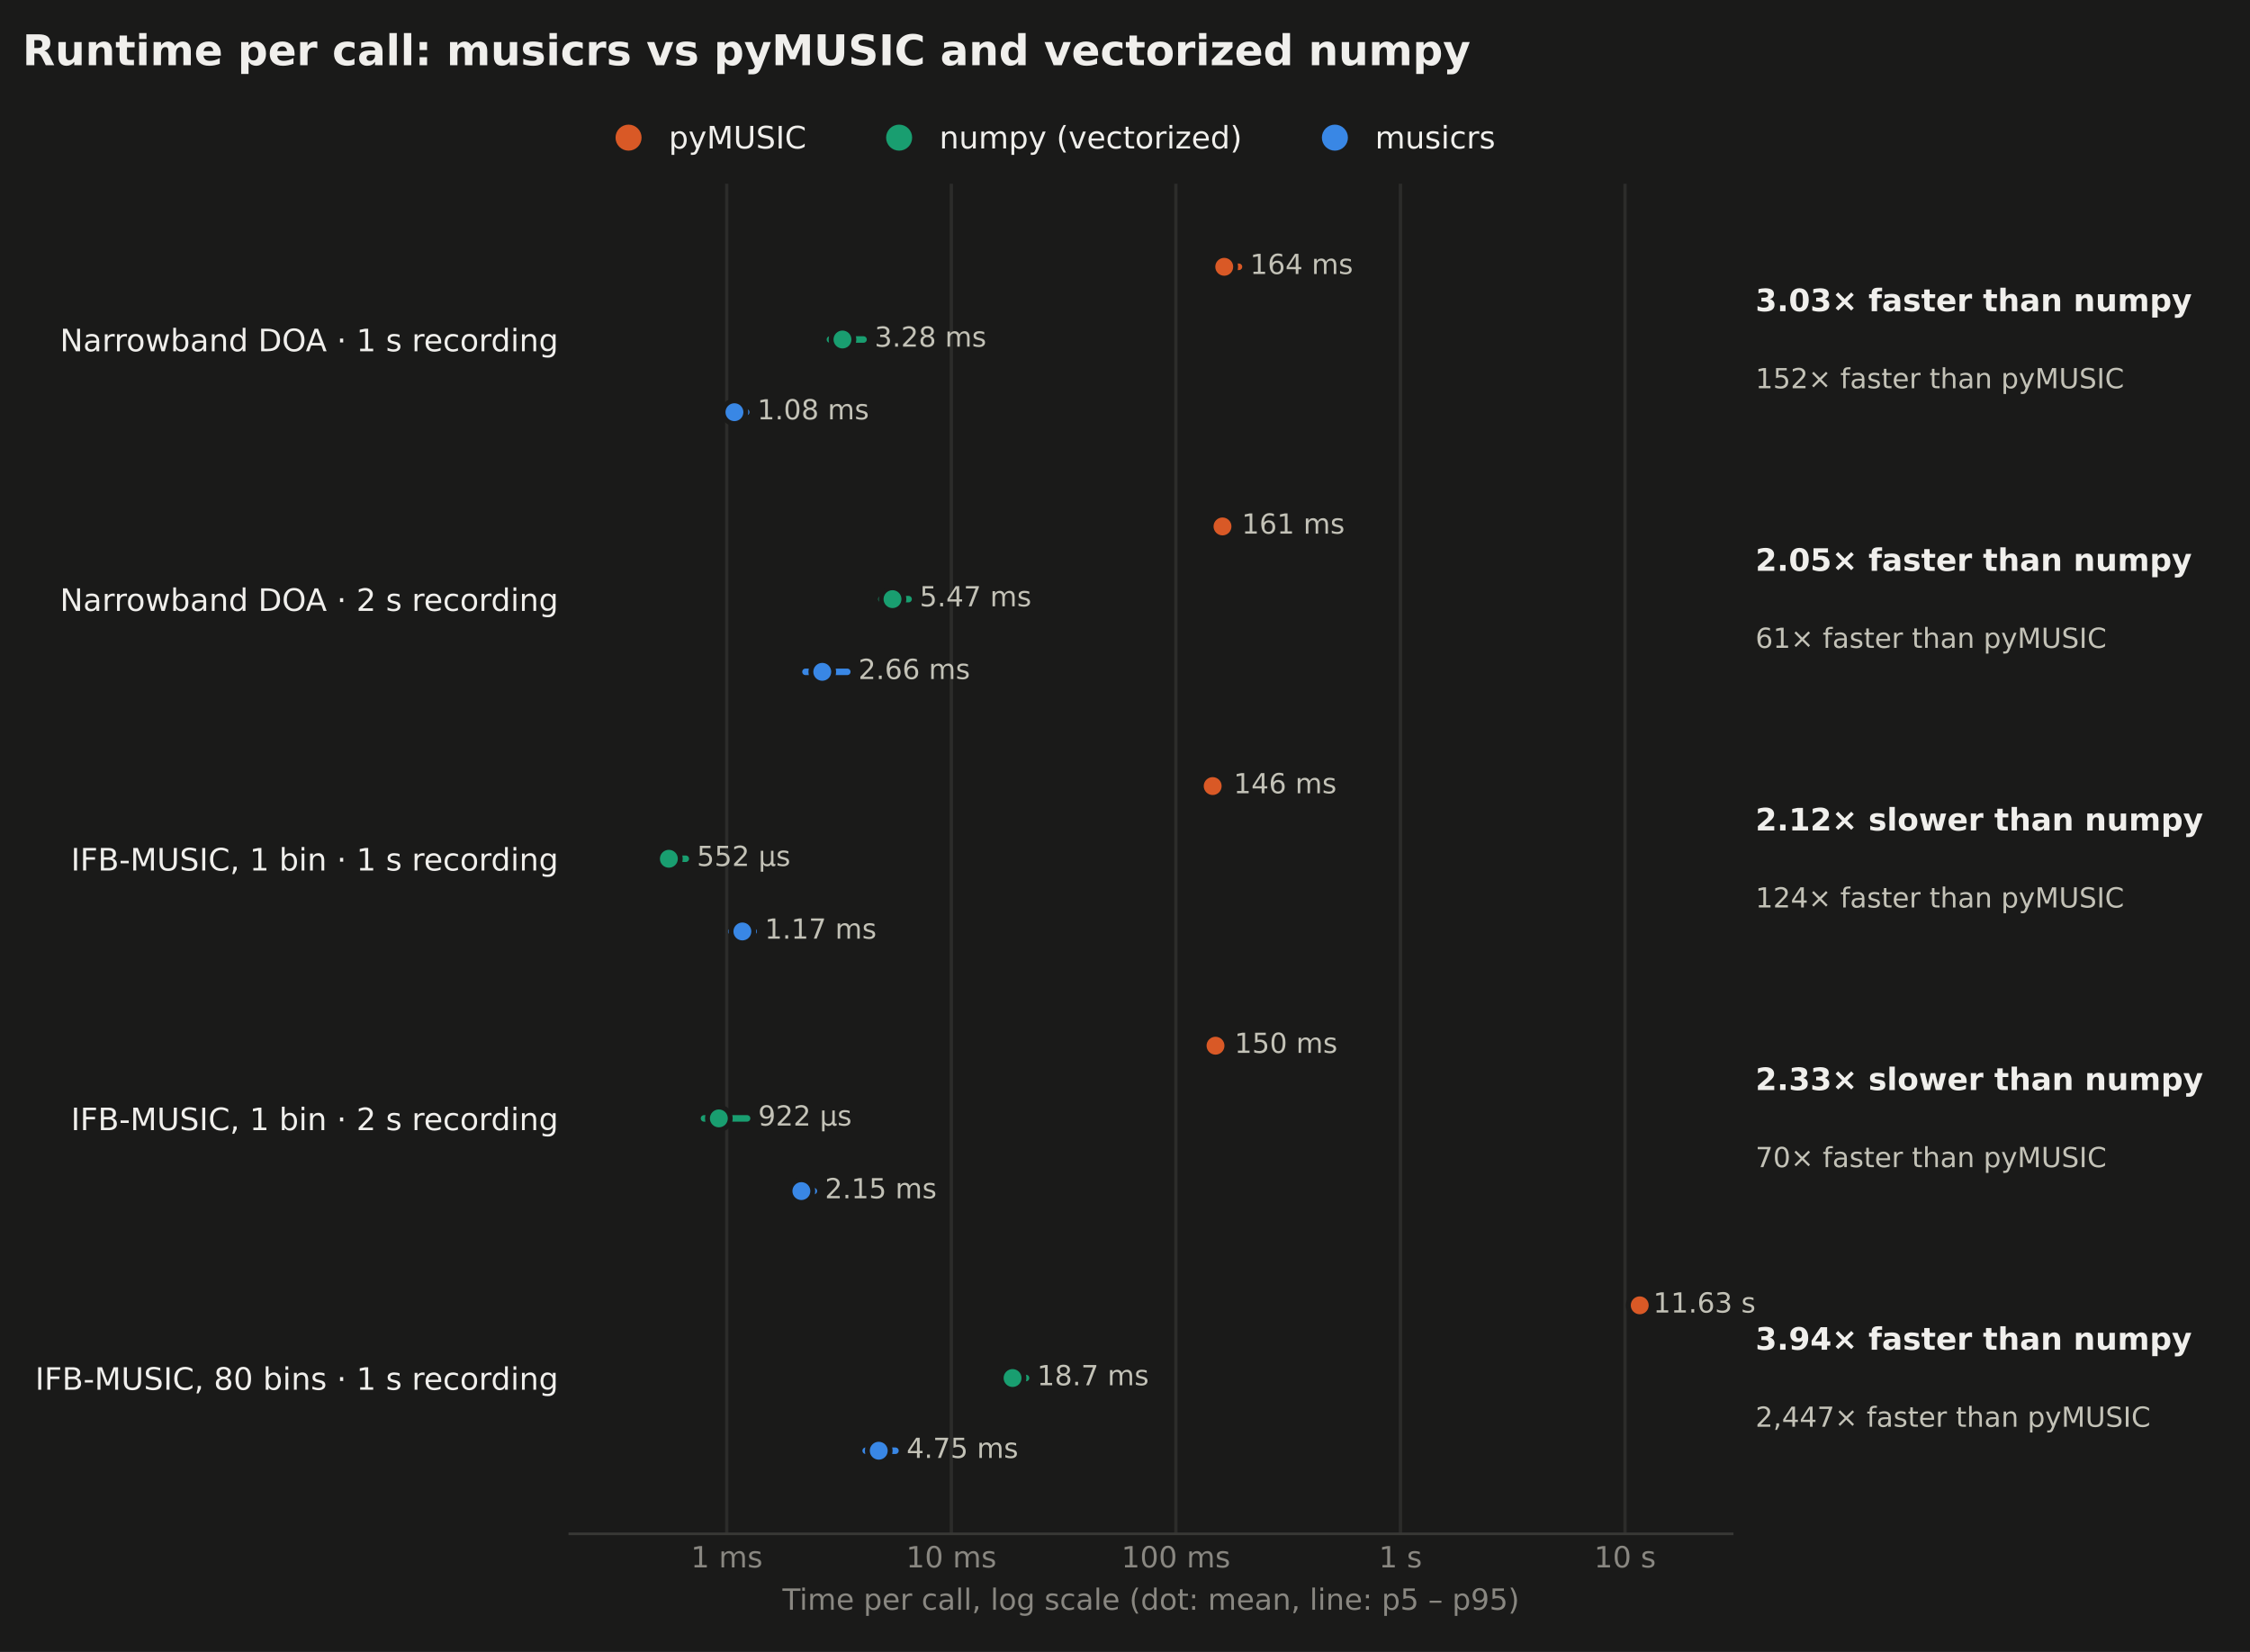
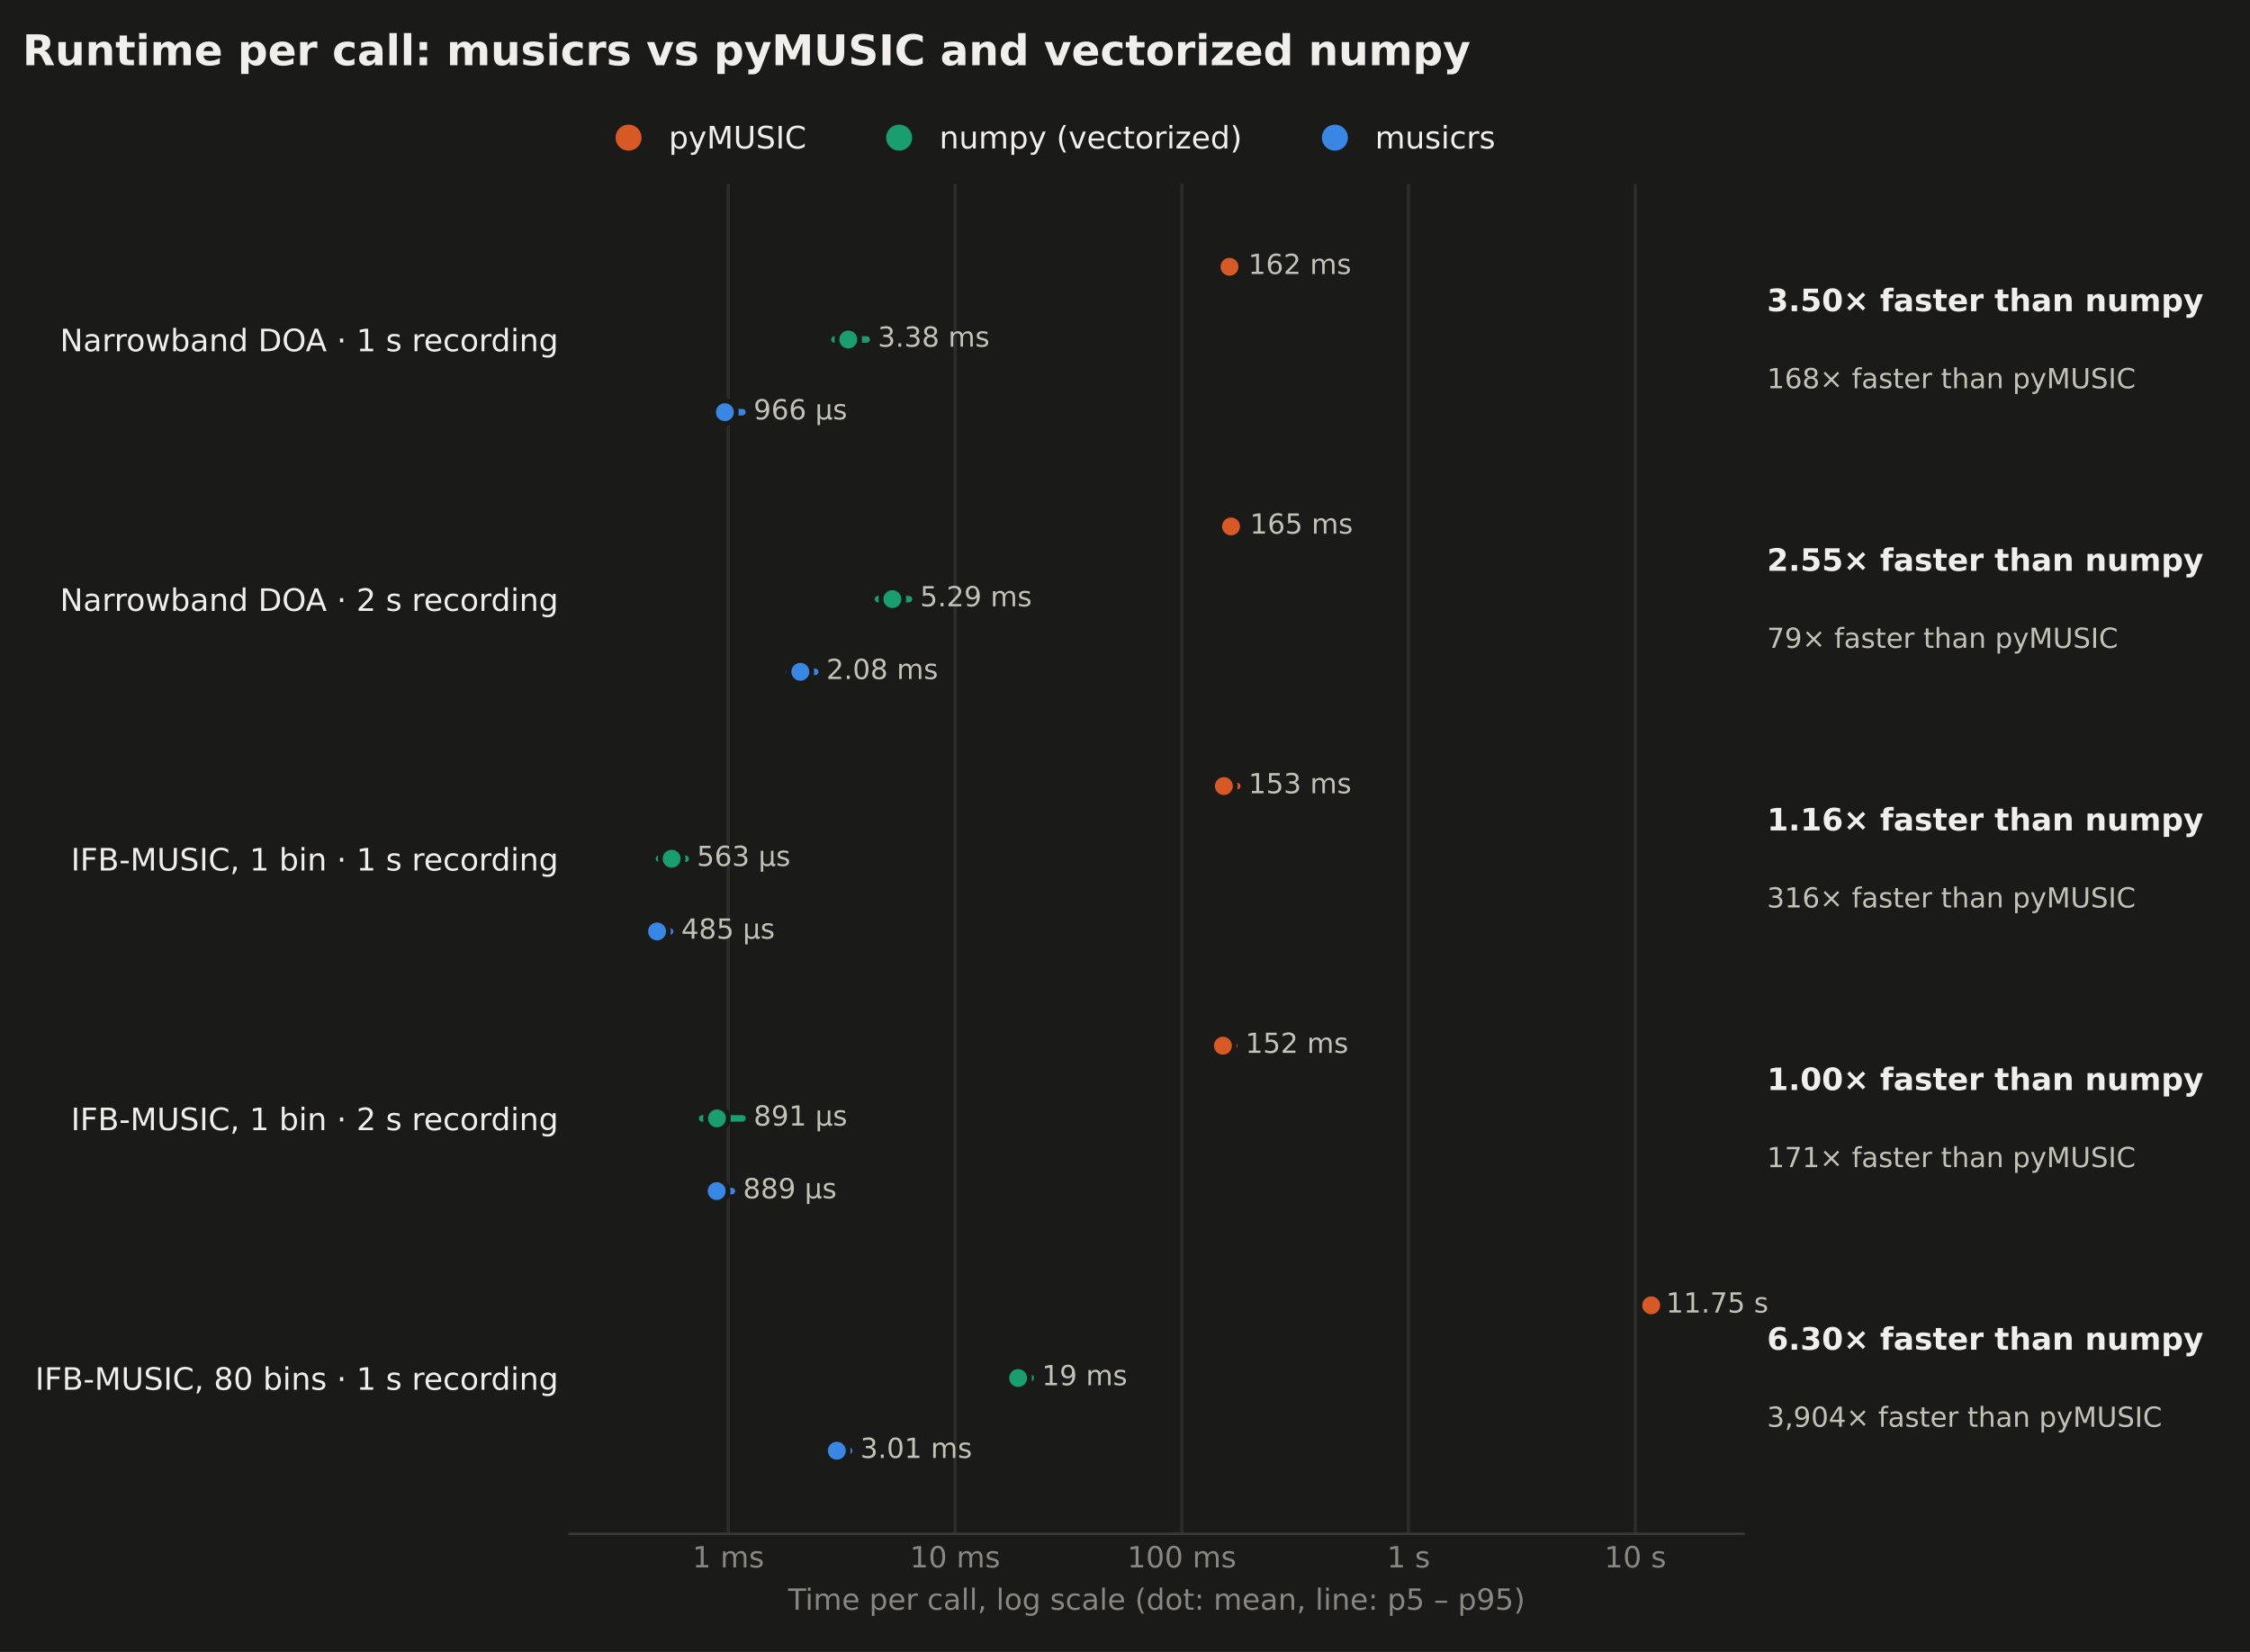
<svg xmlns="http://www.w3.org/2000/svg" xmlns:xlink="http://www.w3.org/1999/xlink" width="691.2pt" height="507.6pt" viewBox="0 0 691.2 507.6" version="1.1">
  <defs>
    <style type="text/css">*{stroke-linejoin: round; stroke-linecap: butt}</style>
  </defs>
  <g id="figure_1">
    <g id="patch_1">
      <path d="M 0 507.6  L 691.2 507.6  L 691.2 0  L 0 0  z " style="fill: #1a1a19" />
    </g>
    <g id="axes_1">
      <g id="patch_2">
-         <path d="M 175.043 471.299  L 532.128 471.299  L 532.128 56.452  L 175.043 56.452  z " style="fill: #1a1a19" />
+         <path d="M 175.043 471.299  L 535.604 471.299  L 535.604 56.452  L 175.043 56.452  z " style="fill: #1a1a19" />
      </g>
      <g id="matplotlib.axis_1">
        <g id="xtick_1">
          <g id="line2d_1">
-             <path d="M 223.263 471.299  L 223.263 56.452  " clip-path="url(#p2c7acf822d)" style="fill: none; stroke: #2c2c2a; stroke-linecap: square" />
+             <path d="M 223.733 471.299  L 223.733 56.452  " clip-path="url(#pab9d8dab65)" style="fill: none; stroke: #2c2c2a; stroke-linecap: square" />
          </g>
          <g id="line2d_2" />
          <g id="text_1">
-             <text style="font-size: 9px; font-family: 'DejaVu Sans', 'Bitstream Vera Sans', 'Computer Modern Sans Serif', 'Lucida Grande', 'Verdana', 'Geneva', 'Lucid', 'Arial', 'Helvetica', 'Avant Garde', sans-serif; text-anchor: middle; fill: #898781" x="223.263" y="481.637" transform="rotate(-0 223.2631 481.6372)">1 ms</text>
+             <text style="font-size: 9px; font-family: 'DejaVu Sans', 'Bitstream Vera Sans', 'Computer Modern Sans Serif', 'Lucida Grande', 'Verdana', 'Geneva', 'Lucid', 'Arial', 'Helvetica', 'Avant Garde', sans-serif; text-anchor: middle; fill: #898781" x="223.733" y="481.637" transform="rotate(-0 223.7325 481.6372)">1 ms</text>
          </g>
        </g>
        <g id="xtick_2">
          <g id="line2d_3">
-             <path d="M 292.25 471.299  L 292.25 56.452  " clip-path="url(#p2c7acf822d)" style="fill: none; stroke: #2c2c2a; stroke-linecap: square" />
+             <path d="M 293.392 471.299  L 293.392 56.452  " clip-path="url(#pab9d8dab65)" style="fill: none; stroke: #2c2c2a; stroke-linecap: square" />
          </g>
          <g id="line2d_4" />
          <g id="text_2">
-             <text style="font-size: 9px; font-family: 'DejaVu Sans', 'Bitstream Vera Sans', 'Computer Modern Sans Serif', 'Lucida Grande', 'Verdana', 'Geneva', 'Lucid', 'Arial', 'Helvetica', 'Avant Garde', sans-serif; text-anchor: middle; fill: #898781" x="292.25" y="481.637" transform="rotate(-0 292.2504 481.6372)">10 ms</text>
+             <text style="font-size: 9px; font-family: 'DejaVu Sans', 'Bitstream Vera Sans', 'Computer Modern Sans Serif', 'Lucida Grande', 'Verdana', 'Geneva', 'Lucid', 'Arial', 'Helvetica', 'Avant Garde', sans-serif; text-anchor: middle; fill: #898781" x="293.392" y="481.637" transform="rotate(-0 293.3915 481.6372)">10 ms</text>
          </g>
        </g>
        <g id="xtick_3">
          <g id="line2d_5">
-             <path d="M 361.238 471.299  L 361.238 56.452  " clip-path="url(#p2c7acf822d)" style="fill: none; stroke: #2c2c2a; stroke-linecap: square" />
+             <path d="M 363.051 471.299  L 363.051 56.452  " clip-path="url(#pab9d8dab65)" style="fill: none; stroke: #2c2c2a; stroke-linecap: square" />
          </g>
          <g id="line2d_6" />
          <g id="text_3">
-             <text style="font-size: 9px; font-family: 'DejaVu Sans', 'Bitstream Vera Sans', 'Computer Modern Sans Serif', 'Lucida Grande', 'Verdana', 'Geneva', 'Lucid', 'Arial', 'Helvetica', 'Avant Garde', sans-serif; text-anchor: middle; fill: #898781" x="361.238" y="481.637" transform="rotate(-0 361.2378 481.6372)">100 ms</text>
+             <text style="font-size: 9px; font-family: 'DejaVu Sans', 'Bitstream Vera Sans', 'Computer Modern Sans Serif', 'Lucida Grande', 'Verdana', 'Geneva', 'Lucid', 'Arial', 'Helvetica', 'Avant Garde', sans-serif; text-anchor: middle; fill: #898781" x="363.051" y="481.637" transform="rotate(-0 363.0505 481.6372)">100 ms</text>
          </g>
        </g>
        <g id="xtick_4">
          <g id="line2d_7">
-             <path d="M 430.225 471.299  L 430.225 56.452  " clip-path="url(#p2c7acf822d)" style="fill: none; stroke: #2c2c2a; stroke-linecap: square" />
+             <path d="M 432.71 471.299  L 432.71 56.452  " clip-path="url(#pab9d8dab65)" style="fill: none; stroke: #2c2c2a; stroke-linecap: square" />
          </g>
          <g id="line2d_8" />
          <g id="text_4">
-             <text style="font-size: 9px; font-family: 'DejaVu Sans', 'Bitstream Vera Sans', 'Computer Modern Sans Serif', 'Lucida Grande', 'Verdana', 'Geneva', 'Lucid', 'Arial', 'Helvetica', 'Avant Garde', sans-serif; text-anchor: middle; fill: #898781" x="430.225" y="481.637" transform="rotate(-0 430.2252 481.6372)">1 s</text>
+             <text style="font-size: 9px; font-family: 'DejaVu Sans', 'Bitstream Vera Sans', 'Computer Modern Sans Serif', 'Lucida Grande', 'Verdana', 'Geneva', 'Lucid', 'Arial', 'Helvetica', 'Avant Garde', sans-serif; text-anchor: middle; fill: #898781" x="432.71" y="481.637" transform="rotate(-0 432.7095 481.6372)">1 s</text>
          </g>
        </g>
        <g id="xtick_5">
          <g id="line2d_9">
-             <path d="M 499.213 471.299  L 499.213 56.452  " clip-path="url(#p2c7acf822d)" style="fill: none; stroke: #2c2c2a; stroke-linecap: square" />
+             <path d="M 502.369 471.299  L 502.369 56.452  " clip-path="url(#pab9d8dab65)" style="fill: none; stroke: #2c2c2a; stroke-linecap: square" />
          </g>
          <g id="line2d_10" />
          <g id="text_5">
-             <text style="font-size: 9px; font-family: 'DejaVu Sans', 'Bitstream Vera Sans', 'Computer Modern Sans Serif', 'Lucida Grande', 'Verdana', 'Geneva', 'Lucid', 'Arial', 'Helvetica', 'Avant Garde', sans-serif; text-anchor: middle; fill: #898781" x="499.213" y="481.637" transform="rotate(-0 499.2125 481.6372)">10 s</text>
+             <text style="font-size: 9px; font-family: 'DejaVu Sans', 'Bitstream Vera Sans', 'Computer Modern Sans Serif', 'Lucida Grande', 'Verdana', 'Geneva', 'Lucid', 'Arial', 'Helvetica', 'Avant Garde', sans-serif; text-anchor: middle; fill: #898781" x="502.369" y="481.637" transform="rotate(-0 502.3685 481.6372)">10 s</text>
          </g>
        </g>
        <g id="text_6">
-           <text style="font-size: 9px; font-family: 'DejaVu Sans', 'Bitstream Vera Sans', 'Computer Modern Sans Serif', 'Lucida Grande', 'Verdana', 'Geneva', 'Lucid', 'Arial', 'Helvetica', 'Avant Garde', sans-serif; text-anchor: middle; fill: #898781" x="353.585" y="494.638" transform="rotate(-0 353.5854 494.6379)">Time per call, log scale (dot: mean, line: p5 – p95)</text>
+           <text style="font-size: 9px; font-family: 'DejaVu Sans', 'Bitstream Vera Sans', 'Computer Modern Sans Serif', 'Lucida Grande', 'Verdana', 'Geneva', 'Lucid', 'Arial', 'Helvetica', 'Avant Garde', sans-serif; text-anchor: middle; fill: #898781" x="355.324" y="494.638" transform="rotate(-0 355.3236 494.6379)">Time per call, log scale (dot: mean, line: p5 – p95)</text>
        </g>
      </g>
      <g id="matplotlib.axis_2">
        <g id="ytick_1">
          <g id="line2d_11" />
          <g id="text_7">
            <text style="font-size: 9.5px; font-family: 'DejaVu Sans', 'Bitstream Vera Sans', 'Computer Modern Sans Serif', 'Lucida Grande', 'Verdana', 'Geneva', 'Lucid', 'Arial', 'Helvetica', 'Avant Garde', sans-serif; text-anchor: end; fill: #f0efec" x="171.543" y="427.042" transform="rotate(-0 171.543 427.0415)">IFB-MUSIC, 80 bins · 1 s recording</text>
          </g>
        </g>
        <g id="ytick_2">
          <g id="line2d_12" />
          <g id="text_8">
            <text style="font-size: 9.5px; font-family: 'DejaVu Sans', 'Bitstream Vera Sans', 'Computer Modern Sans Serif', 'Lucida Grande', 'Verdana', 'Geneva', 'Lucid', 'Arial', 'Helvetica', 'Avant Garde', sans-serif; text-anchor: end; fill: #f0efec" x="171.543" y="347.263" transform="rotate(-0 171.543 347.2632)">IFB-MUSIC, 1 bin · 2 s recording</text>
          </g>
        </g>
        <g id="ytick_3">
          <g id="line2d_13" />
          <g id="text_9">
            <text style="font-size: 9.5px; font-family: 'DejaVu Sans', 'Bitstream Vera Sans', 'Computer Modern Sans Serif', 'Lucida Grande', 'Verdana', 'Geneva', 'Lucid', 'Arial', 'Helvetica', 'Avant Garde', sans-serif; text-anchor: end; fill: #f0efec" x="171.543" y="267.485" transform="rotate(-0 171.543 267.4848)">IFB-MUSIC, 1 bin · 1 s recording</text>
          </g>
        </g>
        <g id="ytick_4">
          <g id="line2d_14" />
          <g id="text_10">
            <text style="font-size: 9.5px; font-family: 'DejaVu Sans', 'Bitstream Vera Sans', 'Computer Modern Sans Serif', 'Lucida Grande', 'Verdana', 'Geneva', 'Lucid', 'Arial', 'Helvetica', 'Avant Garde', sans-serif; text-anchor: end; fill: #f0efec" x="171.543" y="187.706" transform="rotate(-0 171.543 187.7064)">Narrowband DOA · 2 s recording</text>
          </g>
        </g>
        <g id="ytick_5">
          <g id="line2d_15" />
          <g id="text_11">
            <text style="font-size: 9.5px; font-family: 'DejaVu Sans', 'Bitstream Vera Sans', 'Computer Modern Sans Serif', 'Lucida Grande', 'Verdana', 'Geneva', 'Lucid', 'Arial', 'Helvetica', 'Avant Garde', sans-serif; text-anchor: end; fill: #f0efec" x="171.543" y="107.928" transform="rotate(-0 171.543 107.928)">Narrowband DOA · 1 s recording</text>
          </g>
        </g>
      </g>
      <g id="line2d_16">
-         <path d="M 374.01 81.981  L 380.615 81.981  " clip-path="url(#p2c7acf822d)" style="fill: none; stroke: #d95926; stroke-width: 2; stroke-linecap: round" />
+         <path d="M 375.965 81.981  L 380.05 81.981  " clip-path="url(#pab9d8dab65)" style="fill: none; stroke: #d95926; stroke-width: 2; stroke-linecap: round" />
      </g>
      <g id="line2d_17">
-         <path d="M 254.955 104.319  L 265.275 104.319  " clip-path="url(#p2c7acf822d)" style="fill: none; stroke: #199e70; stroke-width: 2; stroke-linecap: round" />
+         <path d="M 256.348 104.319  L 266.232 104.319  " clip-path="url(#pab9d8dab65)" style="fill: none; stroke: #199e70; stroke-width: 2; stroke-linecap: round" />
      </g>
      <g id="line2d_18">
-         <path d="M 222.731 126.657  L 229.239 126.657  " clip-path="url(#p2c7acf822d)" style="fill: none; stroke: #3987e5; stroke-width: 2; stroke-linecap: round" />
+         <path d="M 219.483 126.657  L 228.075 126.657  " clip-path="url(#pab9d8dab65)" style="fill: none; stroke: #3987e5; stroke-width: 2; stroke-linecap: round" />
      </g>
      <g id="line2d_19">
-         <path d="M 374.131 161.759  L 378.066 161.759  " clip-path="url(#p2c7acf822d)" style="fill: none; stroke: #d95926; stroke-width: 2; stroke-linecap: round" />
+         <path d="M 376.355 161.759  L 380.547 161.759  " clip-path="url(#pab9d8dab65)" style="fill: none; stroke: #d95926; stroke-width: 2; stroke-linecap: round" />
      </g>
      <g id="line2d_20">
-         <path d="M 270.747 184.097  L 279.115 184.097  " clip-path="url(#p2c7acf822d)" style="fill: none; stroke: #199e70; stroke-width: 2; stroke-linecap: round" />
+         <path d="M 269.73 184.097  L 279.222 184.097  " clip-path="url(#pab9d8dab65)" style="fill: none; stroke: #199e70; stroke-width: 2; stroke-linecap: round" />
      </g>
      <g id="line2d_21">
-         <path d="M 247.443 206.435  L 260.285 206.435  " clip-path="url(#p2c7acf822d)" style="fill: none; stroke: #3987e5; stroke-width: 2; stroke-linecap: round" />
+         <path d="M 242.539 206.435  L 250.412 206.435  " clip-path="url(#pab9d8dab65)" style="fill: none; stroke: #3987e5; stroke-width: 2; stroke-linecap: round" />
      </g>
      <g id="line2d_22">
-         <path d="M 371.496 241.538  L 375.569 241.538  " clip-path="url(#p2c7acf822d)" style="fill: none; stroke: #d95926; stroke-width: 2; stroke-linecap: round" />
+         <path d="M 373.62 241.538  L 380.1 241.538  " clip-path="url(#pab9d8dab65)" style="fill: none; stroke: #d95926; stroke-width: 2; stroke-linecap: round" />
      </g>
      <g id="line2d_23">
-         <path d="M 202.295 263.876  L 210.671 263.876  " clip-path="url(#p2c7acf822d)" style="fill: none; stroke: #199e70; stroke-width: 2; stroke-linecap: round" />
+         <path d="M 202.447 263.876  L 210.633 263.876  " clip-path="url(#pab9d8dab65)" style="fill: none; stroke: #199e70; stroke-width: 2; stroke-linecap: round" />
      </g>
      <g id="line2d_24">
-         <path d="M 224.642 286.213  L 231.536 286.213  " clip-path="url(#p2c7acf822d)" style="fill: none; stroke: #3987e5; stroke-width: 2; stroke-linecap: round" />
+         <path d="M 199.877 286.213  L 205.843 286.213  " clip-path="url(#pab9d8dab65)" style="fill: none; stroke: #3987e5; stroke-width: 2; stroke-linecap: round" />
      </g>
      <g id="line2d_25">
-         <path d="M 372.343 321.316  L 375.84 321.316  " clip-path="url(#p2c7acf822d)" style="fill: none; stroke: #d95926; stroke-width: 2; stroke-linecap: round" />
+         <path d="M 374.251 321.316  L 379.155 321.316  " clip-path="url(#pab9d8dab65)" style="fill: none; stroke: #d95926; stroke-width: 2; stroke-linecap: round" />
      </g>
      <g id="line2d_26">
-         <path d="M 216.267 343.654  L 229.503 343.654  " clip-path="url(#p2c7acf822d)" style="fill: none; stroke: #199e70; stroke-width: 2; stroke-linecap: round" />
+         <path d="M 215.702 343.654  L 228.09 343.654  " clip-path="url(#pab9d8dab65)" style="fill: none; stroke: #199e70; stroke-width: 2; stroke-linecap: round" />
      </g>
      <g id="line2d_27">
-         <path d="M 243.236 365.992  L 250.017 365.992  " clip-path="url(#p2c7acf822d)" style="fill: none; stroke: #3987e5; stroke-width: 2; stroke-linecap: round" />
+         <path d="M 217.431 365.992  L 224.824 365.992  " clip-path="url(#pab9d8dab65)" style="fill: none; stroke: #3987e5; stroke-width: 2; stroke-linecap: round" />
      </g>
      <g id="line2d_28">
-         <path d="M 503.07 401.094  L 504.467 401.094  " clip-path="url(#p2c7acf822d)" style="fill: none; stroke: #d95926; stroke-width: 2; stroke-linecap: round" />
+         <path d="M 506.302 401.094  L 508.361 401.094  " clip-path="url(#pab9d8dab65)" style="fill: none; stroke: #d95926; stroke-width: 2; stroke-linecap: round" />
      </g>
      <g id="line2d_29">
-         <path d="M 308.779 423.432  L 315.193 423.432  " clip-path="url(#p2c7acf822d)" style="fill: none; stroke: #199e70; stroke-width: 2; stroke-linecap: round" />
+         <path d="M 309.907 423.432  L 316.652 423.432  " clip-path="url(#pab9d8dab65)" style="fill: none; stroke: #199e70; stroke-width: 2; stroke-linecap: round" />
      </g>
      <g id="line2d_30">
-         <path d="M 265.933 445.77  L 275.08 445.77  " clip-path="url(#p2c7acf822d)" style="fill: none; stroke: #3987e5; stroke-width: 2; stroke-linecap: round" />
+         <path d="M 254.986 445.77  L 260.863 445.77  " clip-path="url(#pab9d8dab65)" style="fill: none; stroke: #3987e5; stroke-width: 2; stroke-linecap: round" />
      </g>
      <g id="patch_3">
-         <path d="M 175.043 471.299  L 532.128 471.299  " style="fill: none; stroke: #383835; stroke-width: 0.8; stroke-linejoin: miter; stroke-linecap: square" />
+         <path d="M 175.043 471.299  L 535.604 471.299  " style="fill: none; stroke: #383835; stroke-width: 0.8; stroke-linejoin: miter; stroke-linecap: square" />
      </g>
      <g id="line2d_31">
        <defs>
          <path id="mdb77d0ce9b" d="M 0 3.5  C 0.928 3.5 1.819 3.131 2.475 2.475  C 3.131 1.819 3.5 0.928 3.5 0  C 3.5 -0.928 3.131 -1.819 2.475 -2.475  C 1.819 -3.131 0.928 -3.5 0 -3.5  C -0.928 -3.5 -1.819 -3.131 -2.475 -2.475  C -3.131 -1.819 -3.5 -0.928 -3.5 0  C -3.5 0.928 -3.131 1.819 -2.475 2.475  C -1.819 3.131 -0.928 3.5 0 3.5  z " style="stroke: #1a1a19; stroke-width: 1.5" />
        </defs>
-         <g clip-path="url(#p2c7acf822d)">
-           <use xlink:href="#mdb77d0ce9b" x="376.085" y="81.981" style="fill: #d95926; stroke: #1a1a19; stroke-width: 1.5" />
+         <g clip-path="url(#pab9d8dab65)">
+           <use xlink:href="#mdb77d0ce9b" x="377.703" y="81.981" style="fill: #d95926; stroke: #1a1a19; stroke-width: 1.5" />
        </g>
      </g>
      <g id="text_12">
-         <text style="font-size: 8.5px; font-family: 'DejaVu Sans', 'Bitstream Vera Sans', 'Computer Modern Sans Serif', 'Lucida Grande', 'Verdana', 'Geneva', 'Lucid', 'Arial', 'Helvetica', 'Avant Garde', sans-serif; text-anchor: start; fill: #c3c2b7" x="384.01" y="84.189" transform="rotate(-0 384.01 84.18885)">164 ms</text>
+         <text style="font-size: 8.5px; font-family: 'DejaVu Sans', 'Bitstream Vera Sans', 'Computer Modern Sans Serif', 'Lucida Grande', 'Verdana', 'Geneva', 'Lucid', 'Arial', 'Helvetica', 'Avant Garde', sans-serif; text-anchor: start; fill: #c3c2b7" x="383.478" y="84.189" transform="rotate(-0 383.4784 84.18885)">162 ms</text>
      </g>
      <g id="line2d_32">
        <defs>
          <path id="me1e73bb695" d="M 0 3.5  C 0.928 3.5 1.819 3.131 2.475 2.475  C 3.131 1.819 3.5 0.928 3.5 0  C 3.5 -0.928 3.131 -1.819 2.475 -2.475  C 1.819 -3.131 0.928 -3.5 0 -3.5  C -0.928 -3.5 -1.819 -3.131 -2.475 -2.475  C -3.131 -1.819 -3.5 -0.928 -3.5 0  C -3.5 0.928 -3.131 1.819 -2.475 2.475  C -1.819 3.131 -0.928 3.5 0 3.5  z " style="stroke: #1a1a19; stroke-width: 1.5" />
        </defs>
-         <g clip-path="url(#p2c7acf822d)">
-           <use xlink:href="#me1e73bb695" x="258.809" y="104.319" style="fill: #199e70; stroke: #1a1a19; stroke-width: 1.5" />
+         <g clip-path="url(#pab9d8dab65)">
+           <use xlink:href="#me1e73bb695" x="260.594" y="104.319" style="fill: #199e70; stroke: #1a1a19; stroke-width: 1.5" />
        </g>
      </g>
      <g id="text_13">
-         <text style="font-size: 8.5px; font-family: 'DejaVu Sans', 'Bitstream Vera Sans', 'Computer Modern Sans Serif', 'Lucida Grande', 'Verdana', 'Geneva', 'Lucid', 'Arial', 'Helvetica', 'Avant Garde', sans-serif; text-anchor: start; fill: #c3c2b7" x="268.67" y="106.527" transform="rotate(-0 268.6703 106.5268)">3.28 ms</text>
+         <text style="font-size: 8.5px; font-family: 'DejaVu Sans', 'Bitstream Vera Sans', 'Computer Modern Sans Serif', 'Lucida Grande', 'Verdana', 'Geneva', 'Lucid', 'Arial', 'Helvetica', 'Avant Garde', sans-serif; text-anchor: start; fill: #c3c2b7" x="269.661" y="106.527" transform="rotate(-0 269.6608 106.5268)">3.38 ms</text>
      </g>
      <g id="line2d_33">
        <defs>
          <path id="md0294e7df1" d="M 0 3.5  C 0.928 3.5 1.819 3.131 2.475 2.475  C 3.131 1.819 3.5 0.928 3.5 0  C 3.5 -0.928 3.131 -1.819 2.475 -2.475  C 1.819 -3.131 0.928 -3.5 0 -3.5  C -0.928 -3.5 -1.819 -3.131 -2.475 -2.475  C -3.131 -1.819 -3.5 -0.928 -3.5 0  C -3.5 0.928 -3.131 1.819 -2.475 2.475  C -1.819 3.131 -0.928 3.5 0 3.5  z " style="stroke: #1a1a19; stroke-width: 1.5" />
        </defs>
-         <g clip-path="url(#p2c7acf822d)">
-           <use xlink:href="#md0294e7df1" x="225.618" y="126.657" style="fill: #3987e5; stroke: #1a1a19; stroke-width: 1.5" />
+         <g clip-path="url(#pab9d8dab65)">
+           <use xlink:href="#md0294e7df1" x="222.686" y="126.657" style="fill: #3987e5; stroke: #1a1a19; stroke-width: 1.5" />
        </g>
      </g>
      <g id="text_14">
-         <text style="font-size: 8.5px; font-family: 'DejaVu Sans', 'Bitstream Vera Sans', 'Computer Modern Sans Serif', 'Lucida Grande', 'Verdana', 'Geneva', 'Lucid', 'Arial', 'Helvetica', 'Avant Garde', sans-serif; text-anchor: start; fill: #c3c2b7" x="232.634" y="128.865" transform="rotate(-0 232.6344 128.8647)">1.08 ms</text>
+         <text style="font-size: 8.5px; font-family: 'DejaVu Sans', 'Bitstream Vera Sans', 'Computer Modern Sans Serif', 'Lucida Grande', 'Verdana', 'Geneva', 'Lucid', 'Arial', 'Helvetica', 'Avant Garde', sans-serif; text-anchor: start; fill: #c3c2b7" x="231.503" y="128.865" transform="rotate(-0 231.5032 128.8647)">966 µs</text>
      </g>
      <g id="text_15">
-         <text style="font-weight: 700; font-size: 9.5px; font-family: 'DejaVu Sans', 'Bitstream Vera Sans', 'Computer Modern Sans Serif', 'Lucida Grande', 'Verdana', 'Geneva', 'Lucid', 'Arial', 'Helvetica', 'Avant Garde', sans-serif; text-anchor: start; fill: #f0efec" x="539.27" y="95.618" transform="rotate(-0 539.2696 95.61795)">3.03× faster than numpy</text>
+         <text style="font-weight: 700; font-size: 9.5px; font-family: 'DejaVu Sans', 'Bitstream Vera Sans', 'Computer Modern Sans Serif', 'Lucida Grande', 'Verdana', 'Geneva', 'Lucid', 'Arial', 'Helvetica', 'Avant Garde', sans-serif; text-anchor: start; fill: #f0efec" x="542.816" y="95.618" transform="rotate(-0 542.8155 95.61795)">3.50× faster than numpy</text>
      </g>
      <g id="text_16">
-         <text style="font-size: 8.5px; font-family: 'DejaVu Sans', 'Bitstream Vera Sans', 'Computer Modern Sans Serif', 'Lucida Grande', 'Verdana', 'Geneva', 'Lucid', 'Arial', 'Helvetica', 'Avant Garde', sans-serif; text-anchor: start; fill: #c3c2b7" x="539.27" y="119.292" transform="rotate(-0 539.2696 119.2917)">152× faster than pyMUSIC</text>
+         <text style="font-size: 8.5px; font-family: 'DejaVu Sans', 'Bitstream Vera Sans', 'Computer Modern Sans Serif', 'Lucida Grande', 'Verdana', 'Geneva', 'Lucid', 'Arial', 'Helvetica', 'Avant Garde', sans-serif; text-anchor: start; fill: #c3c2b7" x="542.816" y="119.292" transform="rotate(-0 542.8155 119.2917)">168× faster than pyMUSIC</text>
      </g>
      <g id="line2d_34">
-         <g clip-path="url(#p2c7acf822d)">
-           <use xlink:href="#mdb77d0ce9b" x="375.551" y="161.759" style="fill: #d95926; stroke: #1a1a19; stroke-width: 1.5" />
+         <g clip-path="url(#pab9d8dab65)">
+           <use xlink:href="#mdb77d0ce9b" x="378.173" y="161.759" style="fill: #d95926; stroke: #1a1a19; stroke-width: 1.5" />
        </g>
      </g>
      <g id="text_17">
-         <text style="font-size: 8.5px; font-family: 'DejaVu Sans', 'Bitstream Vera Sans', 'Computer Modern Sans Serif', 'Lucida Grande', 'Verdana', 'Geneva', 'Lucid', 'Arial', 'Helvetica', 'Avant Garde', sans-serif; text-anchor: start; fill: #c3c2b7" x="381.461" y="163.967" transform="rotate(-0 381.4611 163.9672)">161 ms</text>
+         <text style="font-size: 8.5px; font-family: 'DejaVu Sans', 'Bitstream Vera Sans', 'Computer Modern Sans Serif', 'Lucida Grande', 'Verdana', 'Geneva', 'Lucid', 'Arial', 'Helvetica', 'Avant Garde', sans-serif; text-anchor: start; fill: #c3c2b7" x="383.975" y="163.967" transform="rotate(-0 383.9751 163.9672)">165 ms</text>
      </g>
      <g id="line2d_35">
-         <g clip-path="url(#p2c7acf822d)">
-           <use xlink:href="#me1e73bb695" x="274.179" y="184.097" style="fill: #199e70; stroke: #1a1a19; stroke-width: 1.5" />
+         <g clip-path="url(#pab9d8dab65)">
+           <use xlink:href="#me1e73bb695" x="274.132" y="184.097" style="fill: #199e70; stroke: #1a1a19; stroke-width: 1.5" />
        </g>
      </g>
      <g id="text_18">
-         <text style="font-size: 8.5px; font-family: 'DejaVu Sans', 'Bitstream Vera Sans', 'Computer Modern Sans Serif', 'Lucida Grande', 'Verdana', 'Geneva', 'Lucid', 'Arial', 'Helvetica', 'Avant Garde', sans-serif; text-anchor: start; fill: #c3c2b7" x="282.511" y="186.305" transform="rotate(-0 282.5108 186.3052)">5.47 ms</text>
+         <text style="font-size: 8.5px; font-family: 'DejaVu Sans', 'Bitstream Vera Sans', 'Computer Modern Sans Serif', 'Lucida Grande', 'Verdana', 'Geneva', 'Lucid', 'Arial', 'Helvetica', 'Avant Garde', sans-serif; text-anchor: start; fill: #c3c2b7" x="282.65" y="186.305" transform="rotate(-0 282.6502 186.3052)">5.29 ms</text>
      </g>
      <g id="line2d_36">
-         <g clip-path="url(#p2c7acf822d)">
-           <use xlink:href="#md0294e7df1" x="252.6" y="206.435" style="fill: #3987e5; stroke: #1a1a19; stroke-width: 1.5" />
+         <g clip-path="url(#pab9d8dab65)">
+           <use xlink:href="#md0294e7df1" x="245.869" y="206.435" style="fill: #3987e5; stroke: #1a1a19; stroke-width: 1.5" />
        </g>
      </g>
      <g id="text_19">
-         <text style="font-size: 8.5px; font-family: 'DejaVu Sans', 'Bitstream Vera Sans', 'Computer Modern Sans Serif', 'Lucida Grande', 'Verdana', 'Geneva', 'Lucid', 'Arial', 'Helvetica', 'Avant Garde', sans-serif; text-anchor: start; fill: #c3c2b7" x="263.681" y="208.643" transform="rotate(-0 263.6808 208.6431)">2.66 ms</text>
+         <text style="font-size: 8.5px; font-family: 'DejaVu Sans', 'Bitstream Vera Sans', 'Computer Modern Sans Serif', 'Lucida Grande', 'Verdana', 'Geneva', 'Lucid', 'Arial', 'Helvetica', 'Avant Garde', sans-serif; text-anchor: start; fill: #c3c2b7" x="253.84" y="208.643" transform="rotate(-0 253.8403 208.6431)">2.08 ms</text>
      </g>
      <g id="text_20">
-         <text style="font-weight: 700; font-size: 9.5px; font-family: 'DejaVu Sans', 'Bitstream Vera Sans', 'Computer Modern Sans Serif', 'Lucida Grande', 'Verdana', 'Geneva', 'Lucid', 'Arial', 'Helvetica', 'Avant Garde', sans-serif; text-anchor: start; fill: #f0efec" x="539.27" y="175.396" transform="rotate(-0 539.2696 175.3963)">2.05× faster than numpy</text>
+         <text style="font-weight: 700; font-size: 9.5px; font-family: 'DejaVu Sans', 'Bitstream Vera Sans', 'Computer Modern Sans Serif', 'Lucida Grande', 'Verdana', 'Geneva', 'Lucid', 'Arial', 'Helvetica', 'Avant Garde', sans-serif; text-anchor: start; fill: #f0efec" x="542.816" y="175.396" transform="rotate(-0 542.8155 175.3963)">2.55× faster than numpy</text>
      </g>
      <g id="text_21">
-         <text style="font-size: 8.5px; font-family: 'DejaVu Sans', 'Bitstream Vera Sans', 'Computer Modern Sans Serif', 'Lucida Grande', 'Verdana', 'Geneva', 'Lucid', 'Arial', 'Helvetica', 'Avant Garde', sans-serif; text-anchor: start; fill: #c3c2b7" x="539.27" y="199.07" transform="rotate(-0 539.2696 199.07)">61× faster than pyMUSIC</text>
+         <text style="font-size: 8.5px; font-family: 'DejaVu Sans', 'Bitstream Vera Sans', 'Computer Modern Sans Serif', 'Lucida Grande', 'Verdana', 'Geneva', 'Lucid', 'Arial', 'Helvetica', 'Avant Garde', sans-serif; text-anchor: start; fill: #c3c2b7" x="542.816" y="199.07" transform="rotate(-0 542.8155 199.07)">79× faster than pyMUSIC</text>
      </g>
      <g id="line2d_37">
-         <g clip-path="url(#p2c7acf822d)">
-           <use xlink:href="#mdb77d0ce9b" x="372.537" y="241.538" style="fill: #d95926; stroke: #1a1a19; stroke-width: 1.5" />
+         <g clip-path="url(#pab9d8dab65)">
+           <use xlink:href="#mdb77d0ce9b" x="375.973" y="241.538" style="fill: #d95926; stroke: #1a1a19; stroke-width: 1.5" />
        </g>
      </g>
      <g id="text_22">
-         <text style="font-size: 8.5px; font-family: 'DejaVu Sans', 'Bitstream Vera Sans', 'Computer Modern Sans Serif', 'Lucida Grande', 'Verdana', 'Geneva', 'Lucid', 'Arial', 'Helvetica', 'Avant Garde', sans-serif; text-anchor: start; fill: #c3c2b7" x="378.964" y="243.746" transform="rotate(-0 378.9645 243.7456)">146 ms</text>
+         <text style="font-size: 8.5px; font-family: 'DejaVu Sans', 'Bitstream Vera Sans', 'Computer Modern Sans Serif', 'Lucida Grande', 'Verdana', 'Geneva', 'Lucid', 'Arial', 'Helvetica', 'Avant Garde', sans-serif; text-anchor: start; fill: #c3c2b7" x="383.528" y="243.746" transform="rotate(-0 383.5281 243.7456)">153 ms</text>
      </g>
      <g id="line2d_38">
-         <g clip-path="url(#p2c7acf822d)">
-           <use xlink:href="#me1e73bb695" x="205.477" y="263.876" style="fill: #199e70; stroke: #1a1a19; stroke-width: 1.5" />
+         <g clip-path="url(#pab9d8dab65)">
+           <use xlink:href="#me1e73bb695" x="206.331" y="263.876" style="fill: #199e70; stroke: #1a1a19; stroke-width: 1.5" />
        </g>
      </g>
      <g id="text_23">
-         <text style="font-size: 8.5px; font-family: 'DejaVu Sans', 'Bitstream Vera Sans', 'Computer Modern Sans Serif', 'Lucida Grande', 'Verdana', 'Geneva', 'Lucid', 'Arial', 'Helvetica', 'Avant Garde', sans-serif; text-anchor: start; fill: #c3c2b7" x="214.067" y="266.084" transform="rotate(-0 214.0669 266.0835)">552 µs</text>
+         <text style="font-size: 8.5px; font-family: 'DejaVu Sans', 'Bitstream Vera Sans', 'Computer Modern Sans Serif', 'Lucida Grande', 'Verdana', 'Geneva', 'Lucid', 'Arial', 'Helvetica', 'Avant Garde', sans-serif; text-anchor: start; fill: #c3c2b7" x="214.062" y="266.084" transform="rotate(-0 214.0616 266.0835)">563 µs</text>
      </g>
      <g id="line2d_39">
-         <g clip-path="url(#p2c7acf822d)">
-           <use xlink:href="#md0294e7df1" x="228.06" y="286.213" style="fill: #3987e5; stroke: #1a1a19; stroke-width: 1.5" />
+         <g clip-path="url(#pab9d8dab65)">
+           <use xlink:href="#md0294e7df1" x="201.853" y="286.213" style="fill: #3987e5; stroke: #1a1a19; stroke-width: 1.5" />
        </g>
      </g>
      <g id="text_24">
-         <text style="font-size: 8.5px; font-family: 'DejaVu Sans', 'Bitstream Vera Sans', 'Computer Modern Sans Serif', 'Lucida Grande', 'Verdana', 'Geneva', 'Lucid', 'Arial', 'Helvetica', 'Avant Garde', sans-serif; text-anchor: start; fill: #c3c2b7" x="234.931" y="288.421" transform="rotate(-0 234.9314 288.4215)">1.17 ms</text>
+         <text style="font-size: 8.5px; font-family: 'DejaVu Sans', 'Bitstream Vera Sans', 'Computer Modern Sans Serif', 'Lucida Grande', 'Verdana', 'Geneva', 'Lucid', 'Arial', 'Helvetica', 'Avant Garde', sans-serif; text-anchor: start; fill: #c3c2b7" x="209.271" y="288.421" transform="rotate(-0 209.271 288.4215)">485 µs</text>
      </g>
      <g id="text_25">
-         <text style="font-weight: 700; font-size: 9.5px; font-family: 'DejaVu Sans', 'Bitstream Vera Sans', 'Computer Modern Sans Serif', 'Lucida Grande', 'Verdana', 'Geneva', 'Lucid', 'Arial', 'Helvetica', 'Avant Garde', sans-serif; text-anchor: start; fill: #f0efec" x="539.27" y="255.175" transform="rotate(-0 539.2696 255.1747)">2.12× slower than numpy</text>
+         <text style="font-weight: 700; font-size: 9.5px; font-family: 'DejaVu Sans', 'Bitstream Vera Sans', 'Computer Modern Sans Serif', 'Lucida Grande', 'Verdana', 'Geneva', 'Lucid', 'Arial', 'Helvetica', 'Avant Garde', sans-serif; text-anchor: start; fill: #f0efec" x="542.816" y="255.175" transform="rotate(-0 542.8155 255.1747)">1.16× faster than numpy</text>
      </g>
      <g id="text_26">
-         <text style="font-size: 8.5px; font-family: 'DejaVu Sans', 'Bitstream Vera Sans', 'Computer Modern Sans Serif', 'Lucida Grande', 'Verdana', 'Geneva', 'Lucid', 'Arial', 'Helvetica', 'Avant Garde', sans-serif; text-anchor: start; fill: #c3c2b7" x="539.27" y="278.848" transform="rotate(-0 539.2696 278.8484)">124× faster than pyMUSIC</text>
+         <text style="font-size: 8.5px; font-family: 'DejaVu Sans', 'Bitstream Vera Sans', 'Computer Modern Sans Serif', 'Lucida Grande', 'Verdana', 'Geneva', 'Lucid', 'Arial', 'Helvetica', 'Avant Garde', sans-serif; text-anchor: start; fill: #c3c2b7" x="542.816" y="278.848" transform="rotate(-0 542.8155 278.8484)">316× faster than pyMUSIC</text>
      </g>
      <g id="line2d_40">
-         <g clip-path="url(#p2c7acf822d)">
-           <use xlink:href="#mdb77d0ce9b" x="373.404" y="321.316" style="fill: #d95926; stroke: #1a1a19; stroke-width: 1.5" />
+         <g clip-path="url(#pab9d8dab65)">
+           <use xlink:href="#mdb77d0ce9b" x="375.678" y="321.316" style="fill: #d95926; stroke: #1a1a19; stroke-width: 1.5" />
        </g>
      </g>
      <g id="text_27">
-         <text style="font-size: 8.5px; font-family: 'DejaVu Sans', 'Bitstream Vera Sans', 'Computer Modern Sans Serif', 'Lucida Grande', 'Verdana', 'Geneva', 'Lucid', 'Arial', 'Helvetica', 'Avant Garde', sans-serif; text-anchor: start; fill: #c3c2b7" x="379.235" y="323.524" transform="rotate(-0 379.2355 323.524)">150 ms</text>
+         <text style="font-size: 8.5px; font-family: 'DejaVu Sans', 'Bitstream Vera Sans', 'Computer Modern Sans Serif', 'Lucida Grande', 'Verdana', 'Geneva', 'Lucid', 'Arial', 'Helvetica', 'Avant Garde', sans-serif; text-anchor: start; fill: #c3c2b7" x="382.583" y="323.524" transform="rotate(-0 382.5831 323.524)">152 ms</text>
      </g>
      <g id="line2d_41">
-         <g clip-path="url(#p2c7acf822d)">
-           <use xlink:href="#me1e73bb695" x="220.833" y="343.654" style="fill: #199e70; stroke: #1a1a19; stroke-width: 1.5" />
+         <g clip-path="url(#pab9d8dab65)">
+           <use xlink:href="#me1e73bb695" x="220.256" y="343.654" style="fill: #199e70; stroke: #1a1a19; stroke-width: 1.5" />
        </g>
      </g>
      <g id="text_28">
-         <text style="font-size: 8.5px; font-family: 'DejaVu Sans', 'Bitstream Vera Sans', 'Computer Modern Sans Serif', 'Lucida Grande', 'Verdana', 'Geneva', 'Lucid', 'Arial', 'Helvetica', 'Avant Garde', sans-serif; text-anchor: start; fill: #c3c2b7" x="232.899" y="345.862" transform="rotate(-0 232.8989 345.8619)">922 µs</text>
+         <text style="font-size: 8.5px; font-family: 'DejaVu Sans', 'Bitstream Vera Sans', 'Computer Modern Sans Serif', 'Lucida Grande', 'Verdana', 'Geneva', 'Lucid', 'Arial', 'Helvetica', 'Avant Garde', sans-serif; text-anchor: start; fill: #c3c2b7" x="231.519" y="345.862" transform="rotate(-0 231.5189 345.8619)">891 µs</text>
      </g>
      <g id="line2d_42">
-         <g clip-path="url(#p2c7acf822d)">
-           <use xlink:href="#md0294e7df1" x="246.183" y="365.992" style="fill: #3987e5; stroke: #1a1a19; stroke-width: 1.5" />
+         <g clip-path="url(#pab9d8dab65)">
+           <use xlink:href="#md0294e7df1" x="220.167" y="365.992" style="fill: #3987e5; stroke: #1a1a19; stroke-width: 1.5" />
        </g>
      </g>
      <g id="text_29">
-         <text style="font-size: 8.5px; font-family: 'DejaVu Sans', 'Bitstream Vera Sans', 'Computer Modern Sans Serif', 'Lucida Grande', 'Verdana', 'Geneva', 'Lucid', 'Arial', 'Helvetica', 'Avant Garde', sans-serif; text-anchor: start; fill: #c3c2b7" x="253.412" y="368.2" transform="rotate(-0 253.412 368.1999)">2.15 ms</text>
+         <text style="font-size: 8.5px; font-family: 'DejaVu Sans', 'Bitstream Vera Sans', 'Computer Modern Sans Serif', 'Lucida Grande', 'Verdana', 'Geneva', 'Lucid', 'Arial', 'Helvetica', 'Avant Garde', sans-serif; text-anchor: start; fill: #c3c2b7" x="228.253" y="368.2" transform="rotate(-0 228.2527 368.1999)">889 µs</text>
      </g>
      <g id="text_30">
-         <text style="font-weight: 700; font-size: 9.5px; font-family: 'DejaVu Sans', 'Bitstream Vera Sans', 'Computer Modern Sans Serif', 'Lucida Grande', 'Verdana', 'Geneva', 'Lucid', 'Arial', 'Helvetica', 'Avant Garde', sans-serif; text-anchor: start; fill: #f0efec" x="539.27" y="334.953" transform="rotate(-0 539.2696 334.9531)">2.33× slower than numpy</text>
+         <text style="font-weight: 700; font-size: 9.5px; font-family: 'DejaVu Sans', 'Bitstream Vera Sans', 'Computer Modern Sans Serif', 'Lucida Grande', 'Verdana', 'Geneva', 'Lucid', 'Arial', 'Helvetica', 'Avant Garde', sans-serif; text-anchor: start; fill: #f0efec" x="542.816" y="334.953" transform="rotate(-0 542.8155 334.9531)">1.00× faster than numpy</text>
      </g>
      <g id="text_31">
-         <text style="font-size: 8.5px; font-family: 'DejaVu Sans', 'Bitstream Vera Sans', 'Computer Modern Sans Serif', 'Lucida Grande', 'Verdana', 'Geneva', 'Lucid', 'Arial', 'Helvetica', 'Avant Garde', sans-serif; text-anchor: start; fill: #c3c2b7" x="539.27" y="358.627" transform="rotate(-0 539.2696 358.6268)">70× faster than pyMUSIC</text>
+         <text style="font-size: 8.5px; font-family: 'DejaVu Sans', 'Bitstream Vera Sans', 'Computer Modern Sans Serif', 'Lucida Grande', 'Verdana', 'Geneva', 'Lucid', 'Arial', 'Helvetica', 'Avant Garde', sans-serif; text-anchor: start; fill: #c3c2b7" x="542.816" y="358.627" transform="rotate(-0 542.8155 358.6268)">171× faster than pyMUSIC</text>
      </g>
      <g id="line2d_43">
-         <g clip-path="url(#p2c7acf822d)">
-           <use xlink:href="#mdb77d0ce9b" x="503.725" y="401.094" style="fill: #d95926; stroke: #1a1a19; stroke-width: 1.5" />
+         <g clip-path="url(#pab9d8dab65)">
+           <use xlink:href="#mdb77d0ce9b" x="507.251" y="401.094" style="fill: #d95926; stroke: #1a1a19; stroke-width: 1.5" />
        </g>
      </g>
      <g id="text_32">
-         <text style="font-size: 8.5px; font-family: 'DejaVu Sans', 'Bitstream Vera Sans', 'Computer Modern Sans Serif', 'Lucida Grande', 'Verdana', 'Geneva', 'Lucid', 'Arial', 'Helvetica', 'Avant Garde', sans-serif; text-anchor: start; fill: #c3c2b7" x="507.863" y="403.302" transform="rotate(-0 507.8627 403.3023)">11.63 s</text>
+         <text style="font-size: 8.5px; font-family: 'DejaVu Sans', 'Bitstream Vera Sans', 'Computer Modern Sans Serif', 'Lucida Grande', 'Verdana', 'Geneva', 'Lucid', 'Arial', 'Helvetica', 'Avant Garde', sans-serif; text-anchor: start; fill: #c3c2b7" x="511.79" y="403.302" transform="rotate(-0 511.7899 403.3023)">11.75 s</text>
      </g>
      <g id="line2d_44">
-         <g clip-path="url(#p2c7acf822d)">
-           <use xlink:href="#me1e73bb695" x="311.062" y="423.432" style="fill: #199e70; stroke: #1a1a19; stroke-width: 1.5" />
+         <g clip-path="url(#pab9d8dab65)">
+           <use xlink:href="#me1e73bb695" x="312.774" y="423.432" style="fill: #199e70; stroke: #1a1a19; stroke-width: 1.5" />
        </g>
      </g>
      <g id="text_33">
-         <text style="font-size: 8.5px; font-family: 'DejaVu Sans', 'Bitstream Vera Sans', 'Computer Modern Sans Serif', 'Lucida Grande', 'Verdana', 'Geneva', 'Lucid', 'Arial', 'Helvetica', 'Avant Garde', sans-serif; text-anchor: start; fill: #c3c2b7" x="318.589" y="425.64" transform="rotate(-0 318.5887 425.6403)">18.7 ms</text>
+         <text style="font-size: 8.5px; font-family: 'DejaVu Sans', 'Bitstream Vera Sans', 'Computer Modern Sans Serif', 'Lucida Grande', 'Verdana', 'Geneva', 'Lucid', 'Arial', 'Helvetica', 'Avant Garde', sans-serif; text-anchor: start; fill: #c3c2b7" x="320.081" y="425.64" transform="rotate(-0 320.0808 425.6403)">19 ms</text>
      </g>
      <g id="line2d_45">
-         <g clip-path="url(#p2c7acf822d)">
-           <use xlink:href="#md0294e7df1" x="269.949" y="445.77" style="fill: #3987e5; stroke: #1a1a19; stroke-width: 1.5" />
+         <g clip-path="url(#pab9d8dab65)">
+           <use xlink:href="#md0294e7df1" x="257.073" y="445.77" style="fill: #3987e5; stroke: #1a1a19; stroke-width: 1.5" />
        </g>
      </g>
      <g id="text_34">
-         <text style="font-size: 8.5px; font-family: 'DejaVu Sans', 'Bitstream Vera Sans', 'Computer Modern Sans Serif', 'Lucida Grande', 'Verdana', 'Geneva', 'Lucid', 'Arial', 'Helvetica', 'Avant Garde', sans-serif; text-anchor: start; fill: #c3c2b7" x="278.476" y="447.978" transform="rotate(-0 278.4758 447.9782)">4.75 ms</text>
+         <text style="font-size: 8.5px; font-family: 'DejaVu Sans', 'Bitstream Vera Sans', 'Computer Modern Sans Serif', 'Lucida Grande', 'Verdana', 'Geneva', 'Lucid', 'Arial', 'Helvetica', 'Avant Garde', sans-serif; text-anchor: start; fill: #c3c2b7" x="264.291" y="447.978" transform="rotate(-0 264.2911 447.9782)">3.01 ms</text>
      </g>
      <g id="text_35">
-         <text style="font-weight: 700; font-size: 9.5px; font-family: 'DejaVu Sans', 'Bitstream Vera Sans', 'Computer Modern Sans Serif', 'Lucida Grande', 'Verdana', 'Geneva', 'Lucid', 'Arial', 'Helvetica', 'Avant Garde', sans-serif; text-anchor: start; fill: #f0efec" x="539.27" y="414.731" transform="rotate(-0 539.2696 414.7314)">3.94× faster than numpy</text>
+         <text style="font-weight: 700; font-size: 9.5px; font-family: 'DejaVu Sans', 'Bitstream Vera Sans', 'Computer Modern Sans Serif', 'Lucida Grande', 'Verdana', 'Geneva', 'Lucid', 'Arial', 'Helvetica', 'Avant Garde', sans-serif; text-anchor: start; fill: #f0efec" x="542.816" y="414.731" transform="rotate(-0 542.8155 414.7314)">6.30× faster than numpy</text>
      </g>
      <g id="text_36">
-         <text style="font-size: 8.5px; font-family: 'DejaVu Sans', 'Bitstream Vera Sans', 'Computer Modern Sans Serif', 'Lucida Grande', 'Verdana', 'Geneva', 'Lucid', 'Arial', 'Helvetica', 'Avant Garde', sans-serif; text-anchor: start; fill: #c3c2b7" x="539.27" y="438.405" transform="rotate(-0 539.2696 438.4052)">2,447× faster than pyMUSIC</text>
+         <text style="font-size: 8.5px; font-family: 'DejaVu Sans', 'Bitstream Vera Sans', 'Computer Modern Sans Serif', 'Lucida Grande', 'Verdana', 'Geneva', 'Lucid', 'Arial', 'Helvetica', 'Avant Garde', sans-serif; text-anchor: start; fill: #c3c2b7" x="542.816" y="438.405" transform="rotate(-0 542.8155 438.4052)">3,904× faster than pyMUSIC</text>
      </g>
      <g id="legend_1">
        <g id="line2d_46">
          <defs>
            <path id="mf7439397f1" d="M 0 3.5  C 0.928 3.5 1.819 3.131 2.475 2.475  C 3.131 1.819 3.5 0.928 3.5 0  C 3.5 -0.928 3.131 -1.819 2.475 -2.475  C 1.819 -3.131 0.928 -3.5 0 -3.5  C -0.928 -3.5 -1.819 -3.131 -2.475 -2.475  C -3.131 -1.819 -3.5 -0.928 -3.5 0  C -3.5 0.928 -3.131 1.819 -2.475 2.475  C -1.819 3.131 -0.928 3.5 0 3.5  z " style="stroke: #d95926" />
          </defs>
          <g>
            <use xlink:href="#mf7439397f1" x="193.093" y="42.295" style="fill: #d95926; stroke: #d95926" />
          </g>
        </g>
        <g id="text_37">
          <text style="font-size: 9.5px; font-family: 'DejaVu Sans', 'Bitstream Vera Sans', 'Computer Modern Sans Serif', 'Lucida Grande', 'Verdana', 'Geneva', 'Lucid', 'Arial', 'Helvetica', 'Avant Garde', sans-serif; text-anchor: start; fill: #f0efec" x="205.443" y="45.62" transform="rotate(-0 205.443 45.61953)">pyMUSIC</text>
        </g>
        <g id="line2d_47">
          <defs>
            <path id="mb1c2760ec0" d="M 0 3.5  C 0.928 3.5 1.819 3.131 2.475 2.475  C 3.131 1.819 3.5 0.928 3.5 0  C 3.5 -0.928 3.131 -1.819 2.475 -2.475  C 1.819 -3.131 0.928 -3.5 0 -3.5  C -0.928 -3.5 -1.819 -3.131 -2.475 -2.475  C -3.131 -1.819 -3.5 -0.928 -3.5 0  C -3.5 0.928 -3.131 1.819 -2.475 2.475  C -1.819 3.131 -0.928 3.5 0 3.5  z " style="stroke: #199e70" />
          </defs>
          <g>
            <use xlink:href="#mb1c2760ec0" x="276.214" y="42.295" style="fill: #199e70; stroke: #199e70" />
          </g>
        </g>
        <g id="text_38">
          <text style="font-size: 9.5px; font-family: 'DejaVu Sans', 'Bitstream Vera Sans', 'Computer Modern Sans Serif', 'Lucida Grande', 'Verdana', 'Geneva', 'Lucid', 'Arial', 'Helvetica', 'Avant Garde', sans-serif; text-anchor: start; fill: #f0efec" x="288.564" y="45.62" transform="rotate(-0 288.5635 45.61953)">numpy (vectorized)</text>
        </g>
        <g id="line2d_48">
          <defs>
            <path id="m02a0b0a113" d="M 0 3.5  C 0.928 3.5 1.819 3.131 2.475 2.475  C 3.131 1.819 3.5 0.928 3.5 0  C 3.5 -0.928 3.131 -1.819 2.475 -2.475  C 1.819 -3.131 0.928 -3.5 0 -3.5  C -0.928 -3.5 -1.819 -3.131 -2.475 -2.475  C -3.131 -1.819 -3.5 -0.928 -3.5 0  C -3.5 0.928 -3.131 1.819 -2.475 2.475  C -1.819 3.131 -0.928 3.5 0 3.5  z " style="stroke: #3987e5" />
          </defs>
          <g>
            <use xlink:href="#m02a0b0a113" x="410.08" y="42.295" style="fill: #3987e5; stroke: #3987e5" />
          </g>
        </g>
        <g id="text_39">
          <text style="font-size: 9.5px; font-family: 'DejaVu Sans', 'Bitstream Vera Sans', 'Computer Modern Sans Serif', 'Lucida Grande', 'Verdana', 'Geneva', 'Lucid', 'Arial', 'Helvetica', 'Avant Garde', sans-serif; text-anchor: start; fill: #f0efec" x="422.43" y="45.62" transform="rotate(-0 422.4304 45.61953)">musicrs</text>
        </g>
      </g>
    </g>
    <g id="text_40">
      <text style="font-weight: 700; font-size: 13px; font-family: 'DejaVu Sans', 'Bitstream Vera Sans', 'Computer Modern Sans Serif', 'Lucida Grande', 'Verdana', 'Geneva', 'Lucid', 'Arial', 'Helvetica', 'Avant Garde', sans-serif; text-anchor: start; fill: #f0efec" x="6.912" y="20.03" transform="rotate(-0 6.912 20.02997)">Runtime per call: musicrs vs pyMUSIC and vectorized numpy</text>
    </g>
  </g>
  <defs>
-     <clipPath id="p2c7acf822d">
-       <rect x="175.043" y="56.452" width="357.085" height="414.848" />
+     <clipPath id="pab9d8dab65">
+       <rect x="175.043" y="56.452" width="360.561" height="414.848" />
    </clipPath>
  </defs>
</svg>
